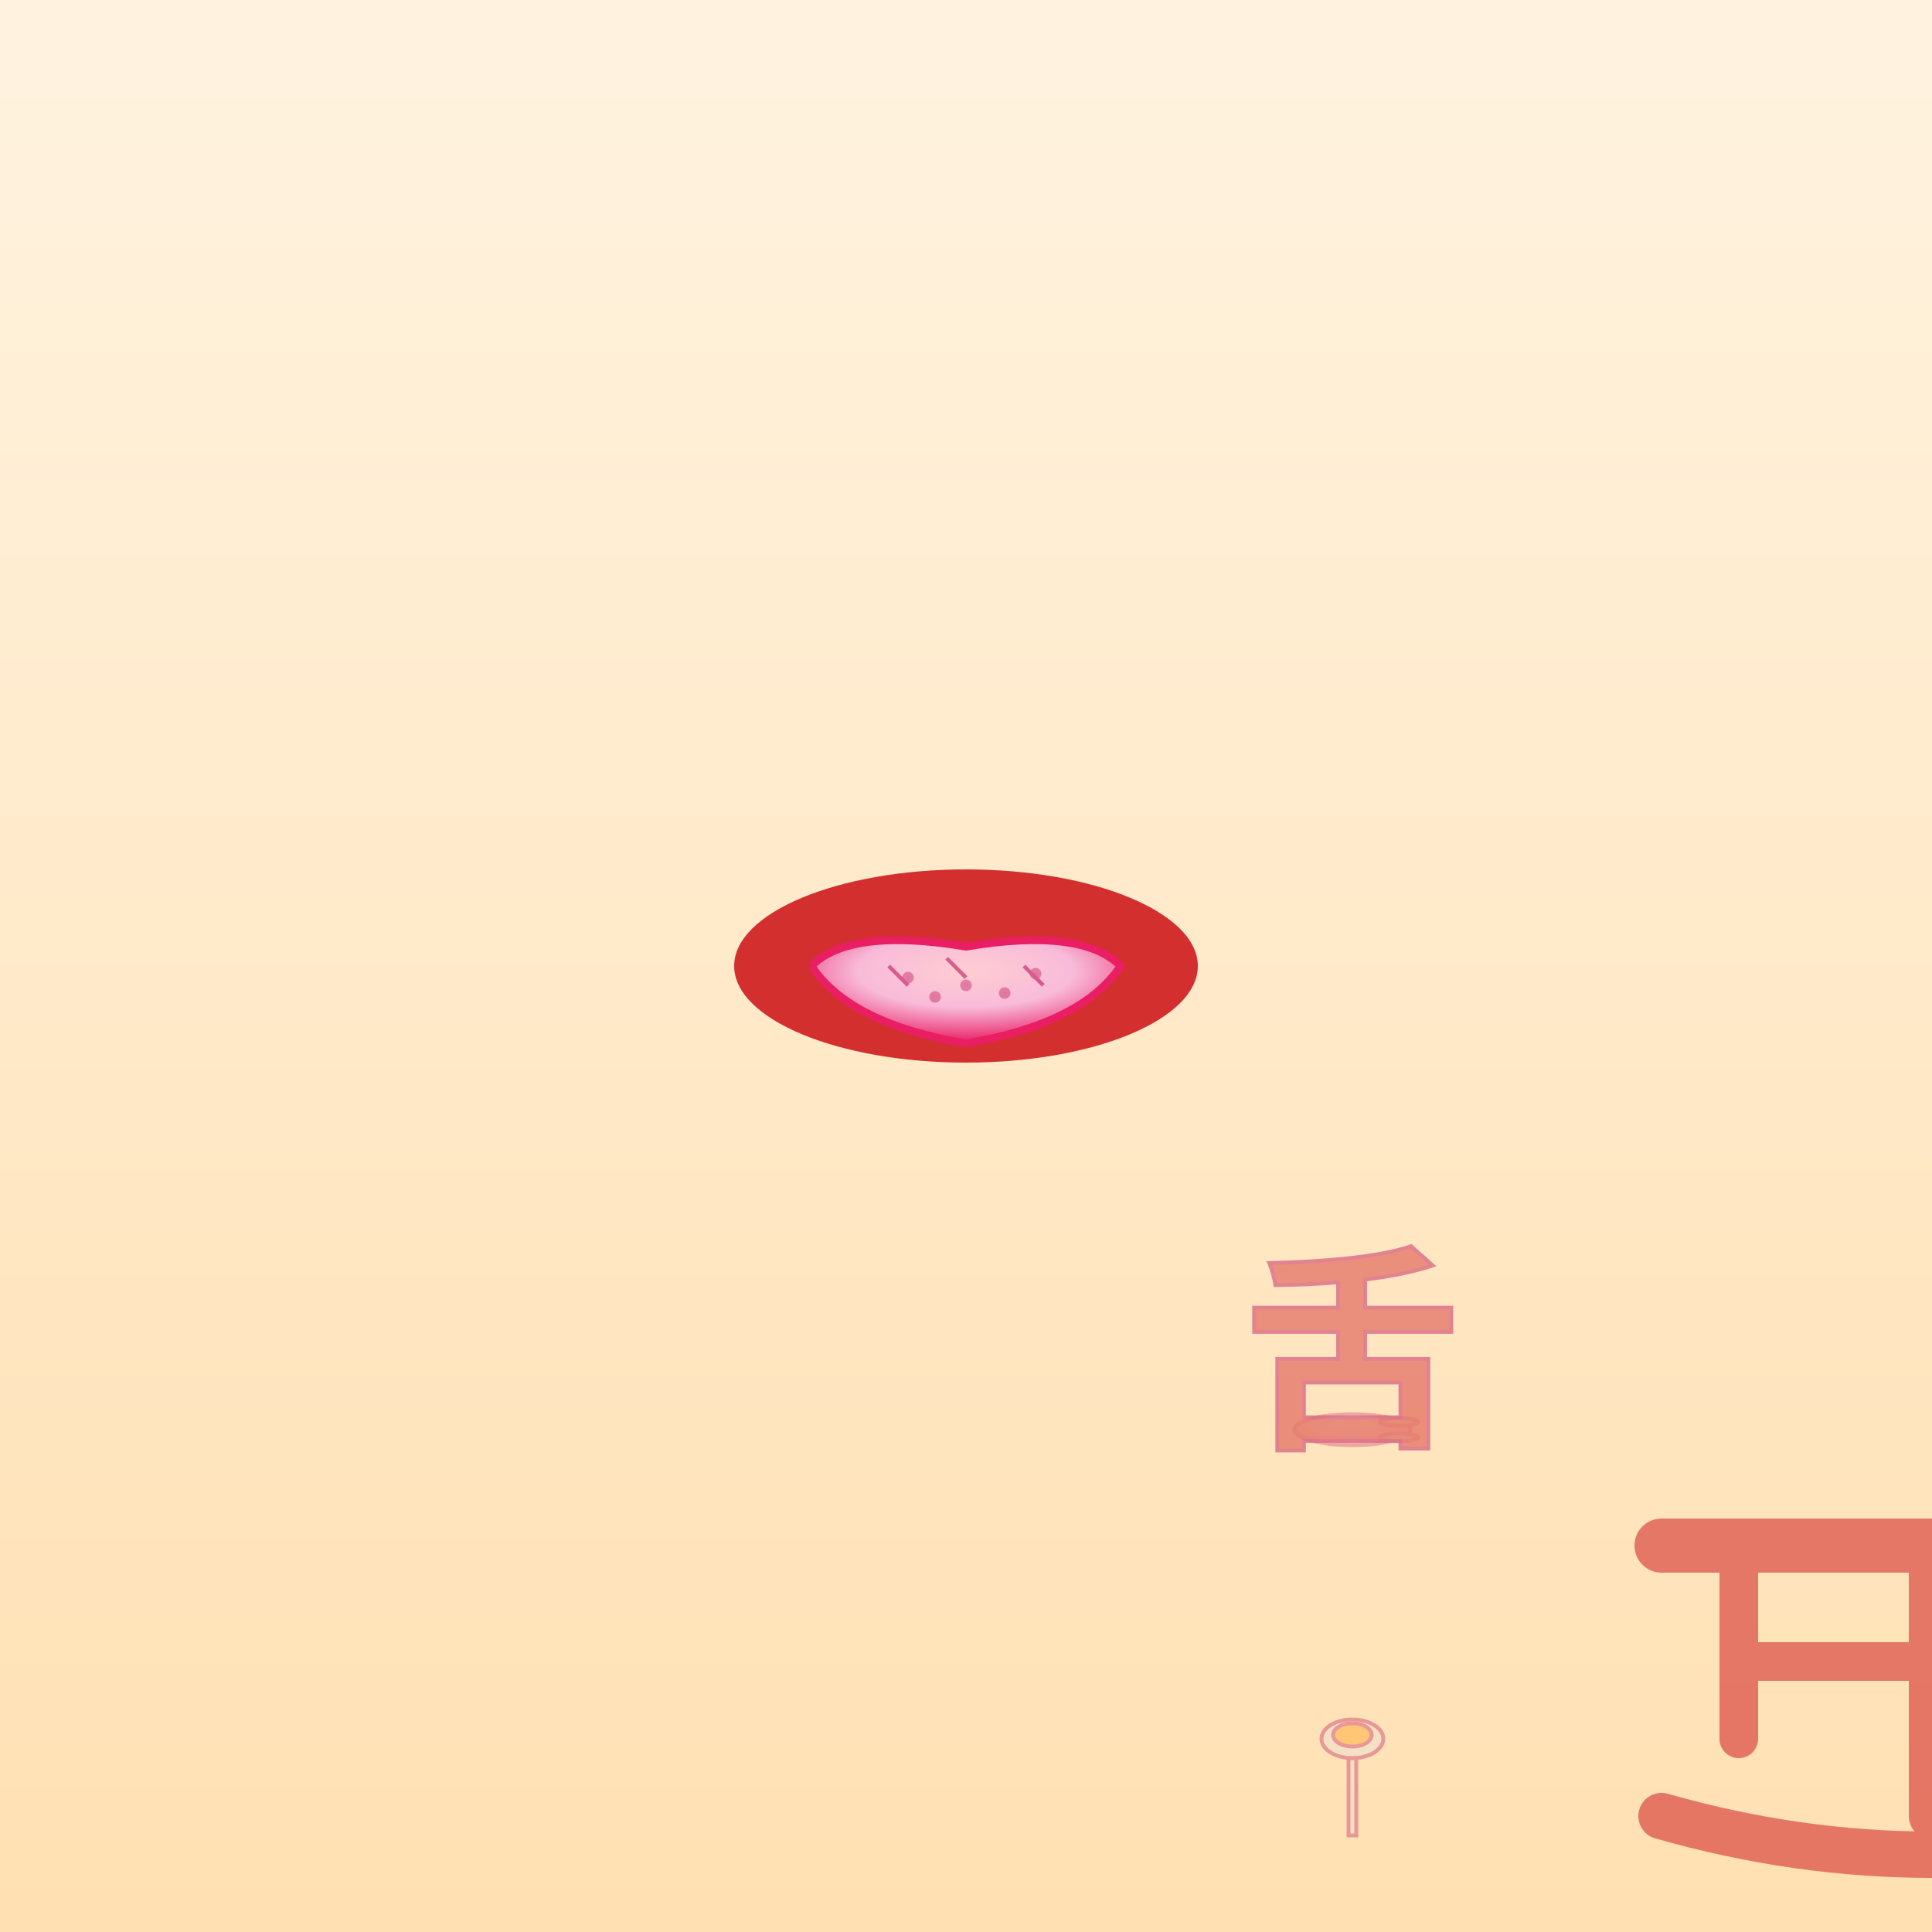
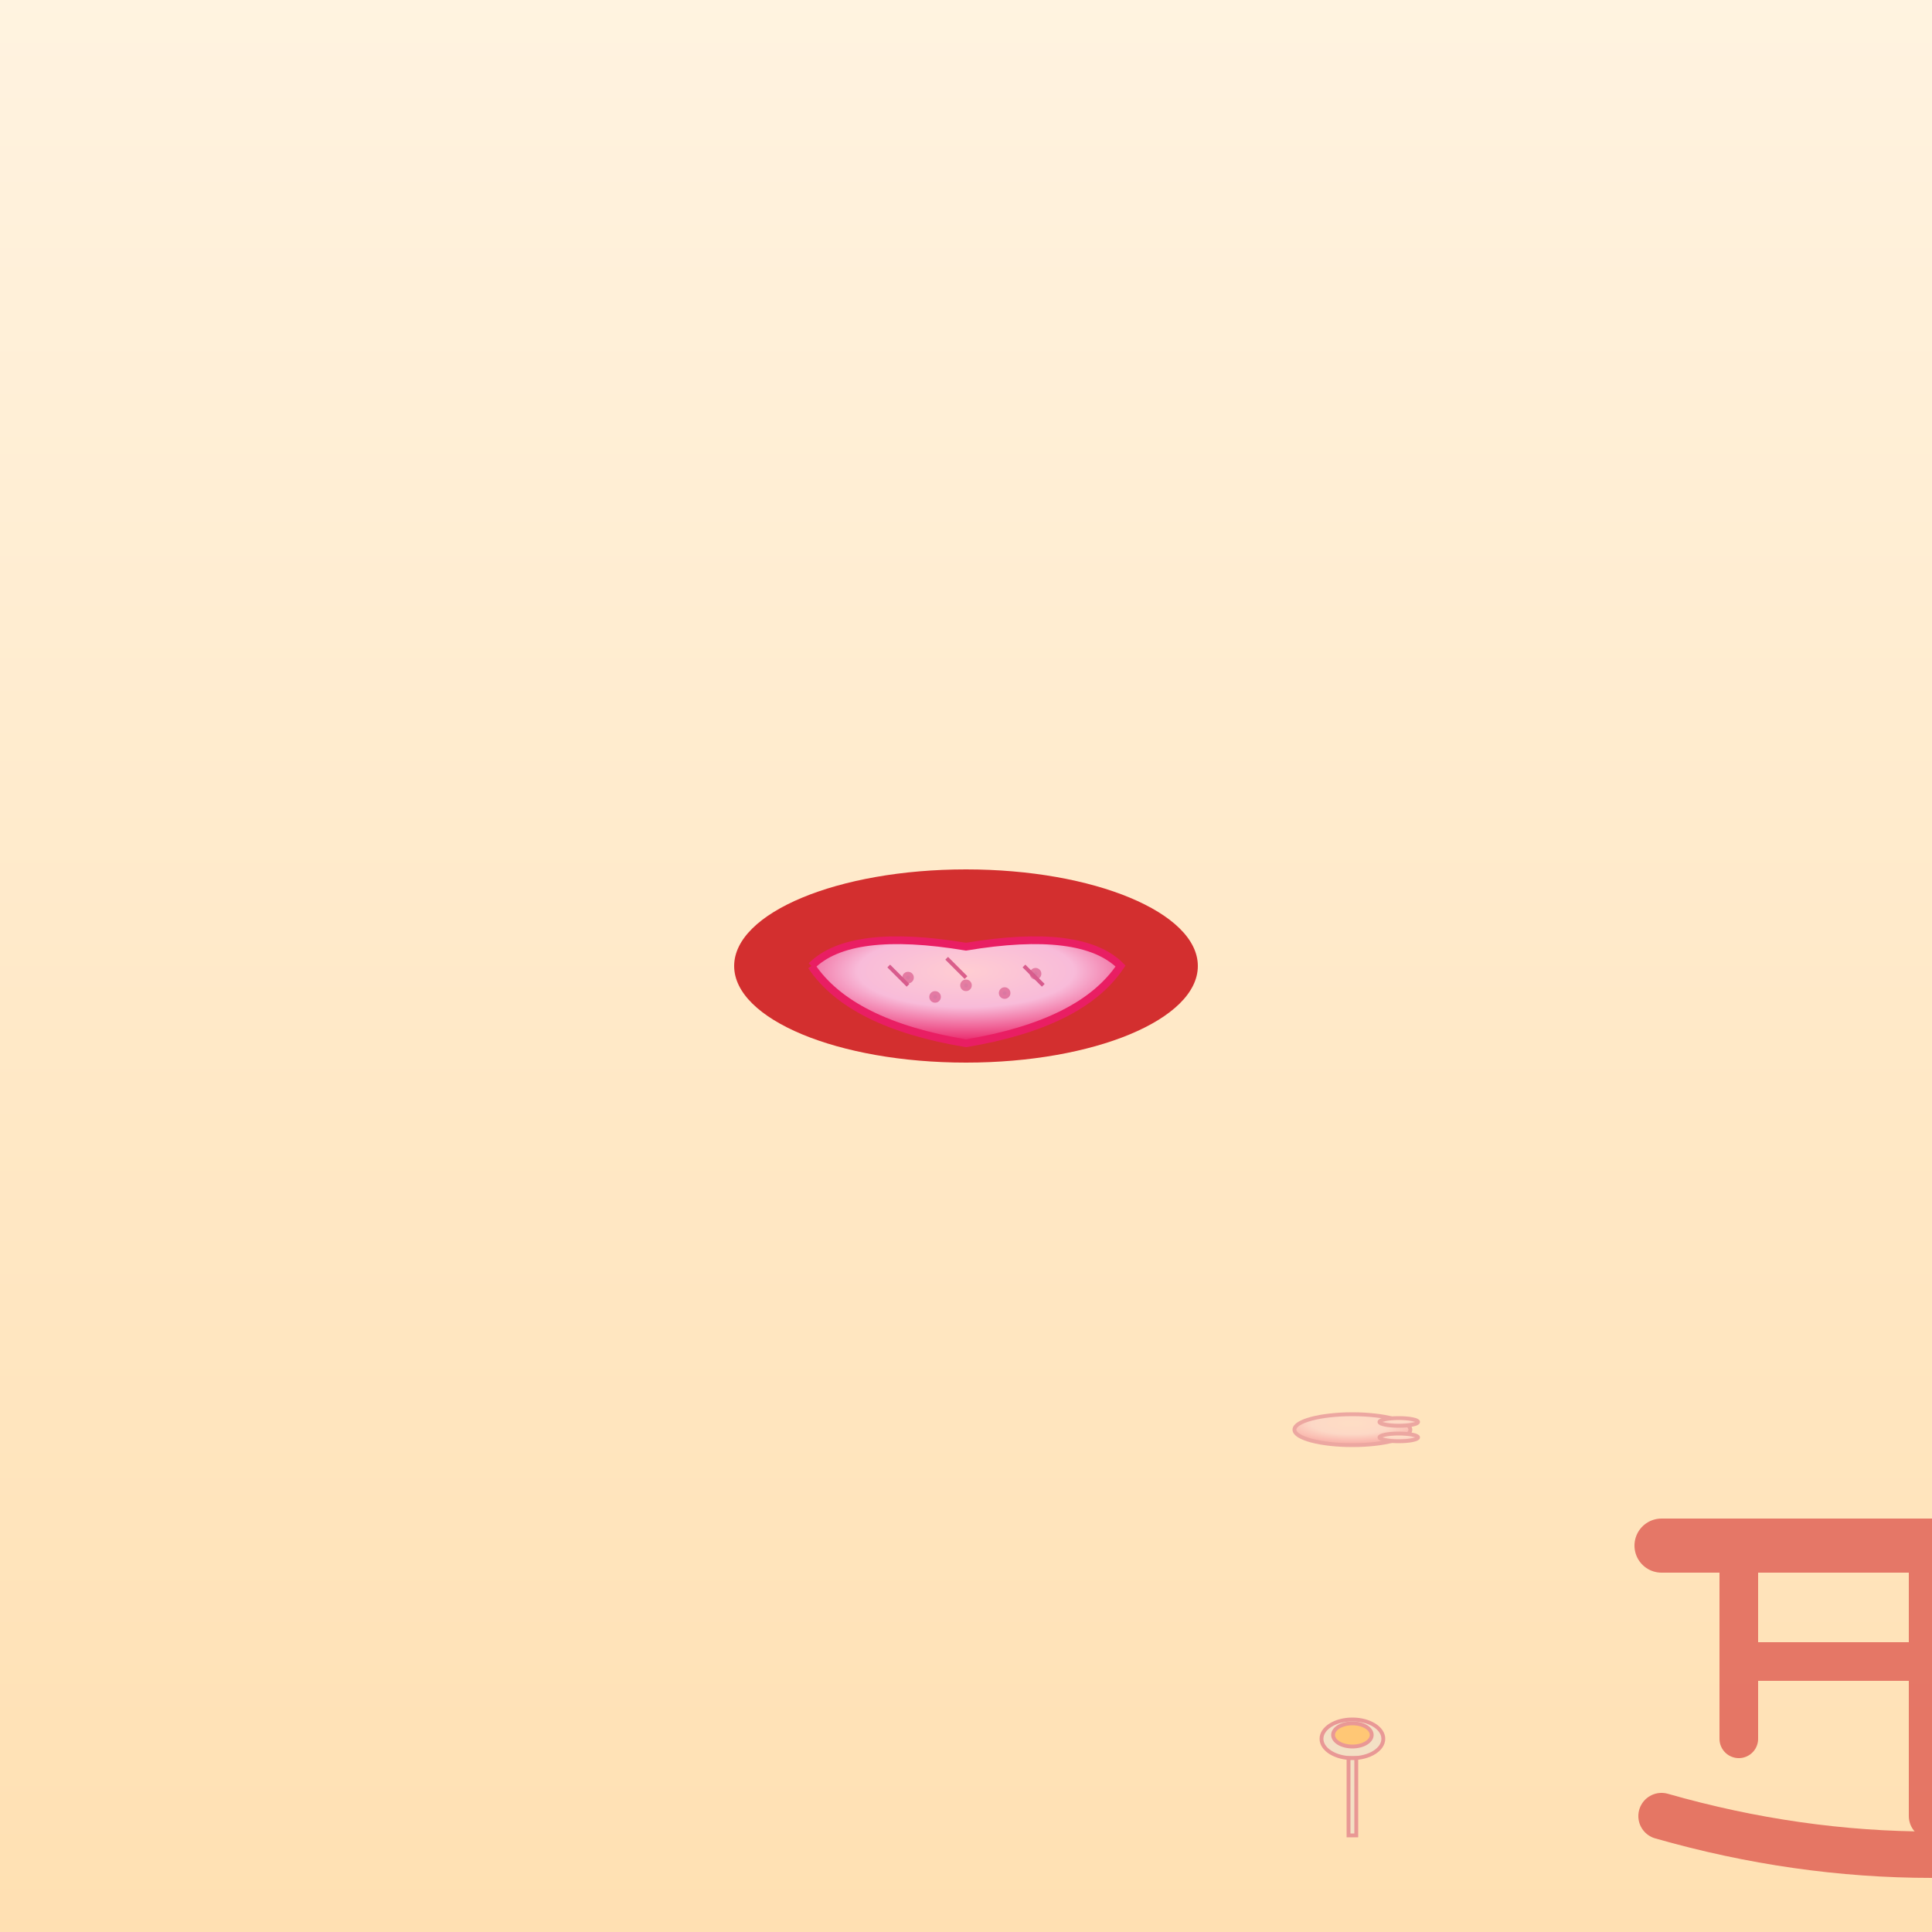
<svg xmlns="http://www.w3.org/2000/svg" width="500" height="500" viewBox="0 0 500 500">
  <defs>
    <linearGradient id="bgGrad135" x1="0%" y1="0%" x2="0%" y2="100%">
      <stop offset="0%" style="stop-color:#fff3e0;stop-opacity:1" />
      <stop offset="100%" style="stop-color:#ffe0b2;stop-opacity:1" />
    </linearGradient>
    <radialGradient id="tongueGrad135" cx="50%" cy="30%" r="70%">
      <stop offset="0%" style="stop-color:#ffcdd2;stop-opacity:1" />
      <stop offset="50%" style="stop-color:#f8bbd9;stop-opacity:1" />
      <stop offset="100%" style="stop-color:#e91e63;stop-opacity:1" />
    </radialGradient>
  </defs>
  <rect width="500" height="500" fill="url(#bgGrad135)" />
  <g transform="translate(250,250)">
    <ellipse cx="0" cy="0" rx="60" ry="25" fill="#d32f2f" />
    <path d="M-40 0 Q-30 15 0 20 Q30 15 40 0 Q30 -10 0 -5 Q-30 -10 -40 0" fill="url(#tongueGrad135)" stroke="#e91e63" stroke-width="2" />
    <g stroke="#c2185b" stroke-width="1" opacity="0.6">
      <line x1="-20" y1="0" x2="-15" y2="5" />
      <line x1="-5" y1="-2" x2="0" y2="3" />
      <line x1="15" y1="0" x2="20" y2="5" />
      <g fill="#ad1457" opacity="0.7">
        <circle cx="-15" cy="3" r="1" />
        <circle cx="0" cy="5" r="1" />
        <circle cx="18" cy="2" r="1" />
        <circle cx="-8" cy="8" r="1" />
        <circle cx="10" cy="7" r="1" />
      </g>
      <path d="M180 150 L320 150" stroke="#d32f2f" stroke-width="14" fill="none" stroke-linecap="round" />
      <path d="M200 150 L200 200" stroke="#d32f2f" stroke-width="10" fill="none" stroke-linecap="round" />
      <path d="M250 150 L250 220" stroke="#d32f2f" stroke-width="12" fill="none" stroke-linecap="round" />
      <path d="M300 150 L300 200" stroke="#d32f2f" stroke-width="10" fill="none" stroke-linecap="round" />
      <path d="M200 180 L300 180" stroke="#d32f2f" stroke-width="10" fill="none" stroke-linecap="round" />
      <path d="M180 220 Q250 240 320 220" stroke="#d32f2f" stroke-width="12" fill="none" stroke-linecap="round" />
      <g transform="translate(120,300)" opacity="0.8">
        <circle cx="0" cy="0" r="15" fill="#ffdbcb" />
        <ellipse cx="0" cy="5" rx="8" ry="4" fill="#d32f2f" />
        <ellipse cx="0" cy="7" rx="5" ry="2" fill="url(#tongueGrad135)" />
        <rect x="-8" y="15" width="16" height="25" fill="#ff9800" />
        <circle cx="12" cy="20" r="4" fill="#ffdbcb" />
        <circle cx="18" cy="18" r="3" fill="#ffcc02" />
      </g>
      <g transform="translate(380,150)" opacity="0.7">
        <ellipse cx="0" cy="0" rx="30" ry="20" fill="#ffffff" stroke="#e1bee7" stroke-width="2" />
        <path d="M-15 15 L-10 25 L-5 15" fill="#ffffff" stroke="#e1bee7" stroke-width="2" />
-         <text x="0" y="-5" font-family="serif" font-size="10" text-anchor="middle" fill="#d32f2f">美味</text>
-         <text x="0" y="8" font-family="serif" font-size="10" text-anchor="middle" fill="#d32f2f">しい</text>
      </g>
      <g transform="translate(380,350)" opacity="0.8">
        <path d="M0 20 L-8 -5 L8 -5 Z" fill="#d7ccc8" />
        <circle cx="0" cy="-8" r="8" fill="#ff80ab" />
        <circle cx="0" cy="-18" r="7" fill="#fff59d" />
        <ellipse cx="-12" cy="-8" rx="6" ry="3" fill="url(#tongueGrad135)" transform="rotate(-30)" />
      </g>
      <g transform="translate(100,200)" opacity="0.6">
        <ellipse cx="0" cy="0" rx="8" ry="5" fill="#e0e0e0" />
        <rect x="-1" y="5" width="2" height="20" fill="#e0e0e0" />
        <ellipse cx="0" cy="-1" rx="5" ry="3" fill="#ff9800" />
      </g>
      <g transform="translate(400,250)" opacity="0.7">
        <circle cx="0" cy="0" r="8" fill="#f44336" />
        <rect x="-1" y="8" width="2" height="15" fill="#8d6e63" />
      </g>
      <g transform="translate(100,380)" opacity="0.5">
        <ellipse cx="0" cy="0" rx="25" ry="15" fill="url(#tongueGrad135)" />
        <circle cx="-15" cy="-5" r="3" fill="#4caf50" opacity="0.6" />
        <circle cx="15" cy="-5" r="3" fill="#ffeb3b" opacity="0.6" />
        <circle cx="0" cy="8" r="3" fill="#f44336" opacity="0.6" />
        <circle cx="0" cy="-8" r="3" fill="#2196f3" opacity="0.6" />
-         <text x="-15" y="-12" font-family="Arial" font-size="6" text-anchor="middle" fill="#424242">酸</text>
-         <text x="15" y="-12" font-family="Arial" font-size="6" text-anchor="middle" fill="#424242">塩</text>
-         <text x="0" y="18" font-family="Arial" font-size="6" text-anchor="middle" fill="#424242">甘</text>
-         <text x="0" y="-18" font-family="Arial" font-size="6" text-anchor="middle" fill="#424242">苦</text>
      </g>
      <g transform="translate(350,120)" opacity="0.6">
        <circle cx="0" cy="0" r="8" fill="#ffdbcb" />
        <rect x="-5" y="8" width="10" height="15" fill="#ffffff" />
        <circle cx="8" cy="12" r="3" fill="#9e9e9e" />
        <rect x="10" y="2" width="15" height="2" fill="#ffeb3b" />
      </g>
      <g transform="translate(100,120)" opacity="0.5">
        <ellipse cx="0" cy="0" rx="15" ry="4" fill="url(#tongueGrad135)" />
        <ellipse cx="12" cy="-2" rx="5" ry="1" fill="url(#tongueGrad135)" />
        <ellipse cx="12" cy="2" rx="5" ry="1" fill="url(#tongueGrad135)" />
      </g>
      <g transform="translate(420,180)" opacity="0.6">
        <rect x="0" y="0" width="2" height="25" fill="#e0e0e0" />
        <circle cx="1" cy="28" r="3" fill="#f44336" />
        <rect x="0.5" y="20" width="1" height="8" fill="#f44336" />
      </g>
      <g fill="#81d4fa" opacity="0.4">
        <circle cx="200" cy="380" r="2" />
        <circle cx="280" cy="390" r="1" />
        <circle cx="320" cy="420" r="2" />
      </g>
-       <text x="100" y="120" font-family="serif" font-size="56" font-weight="bold" text-anchor="middle" fill="#d32f2f" opacity="0.8">舌</text>
    </g>
  </g>
</svg>
